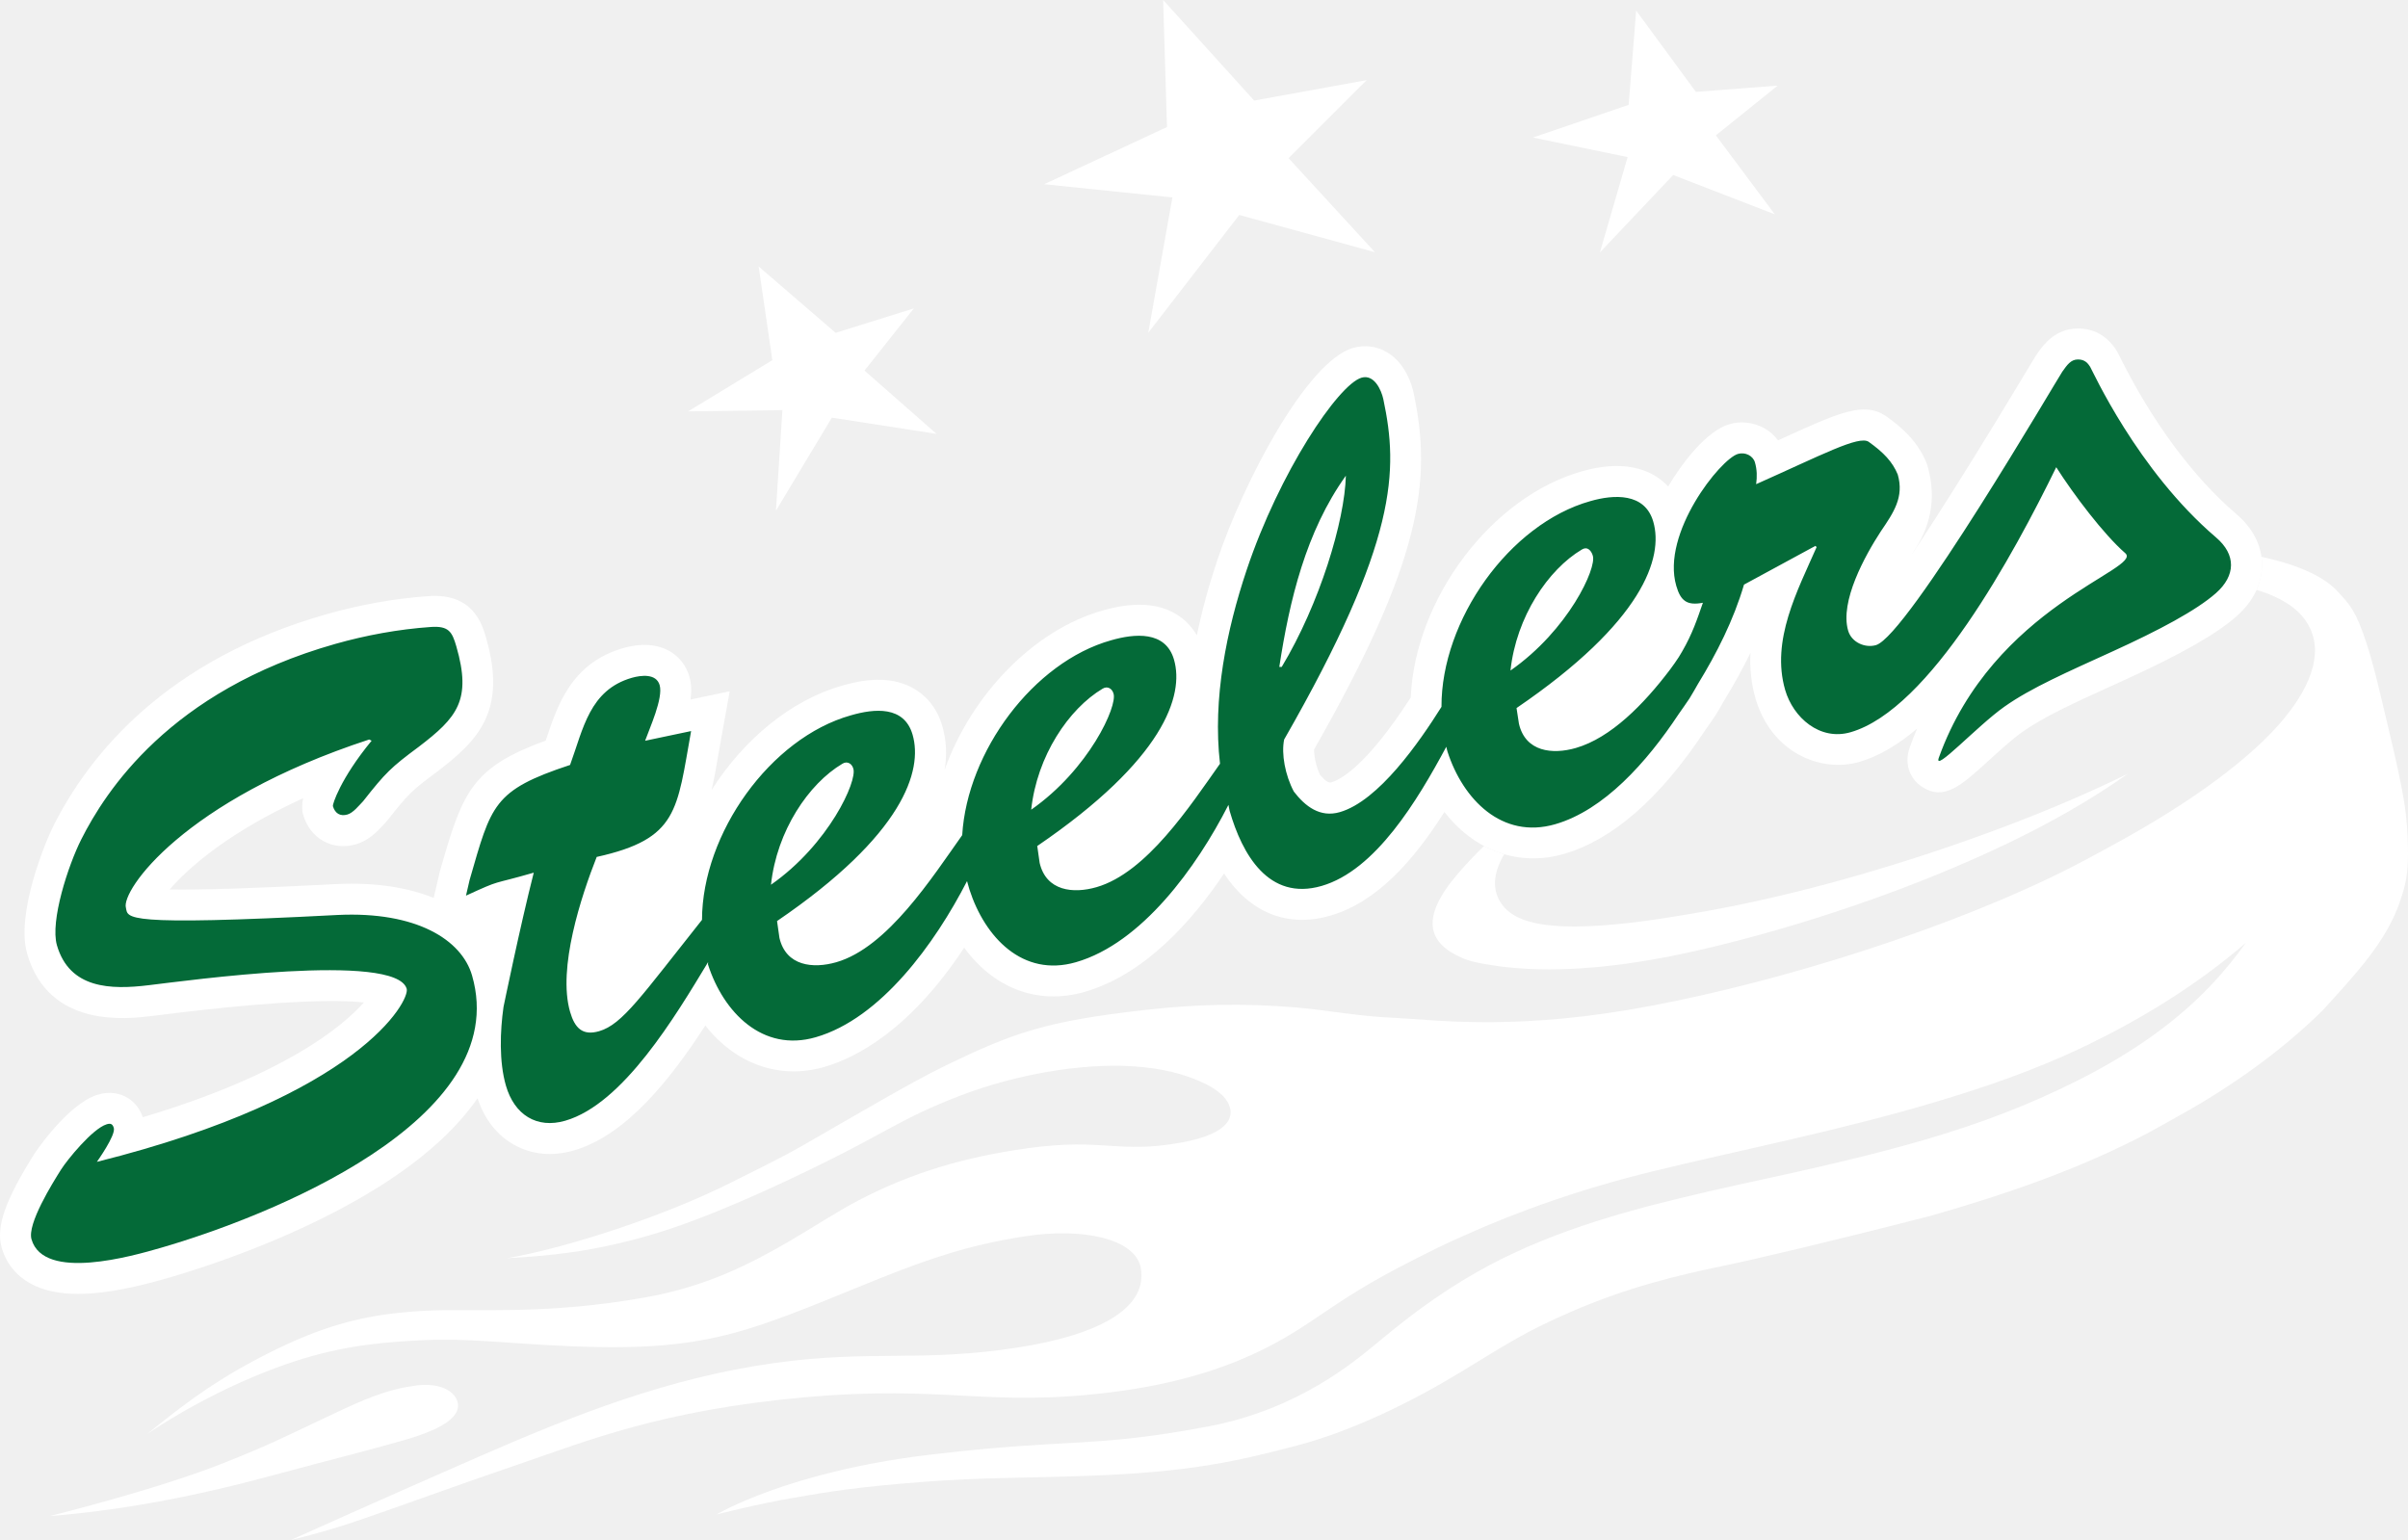
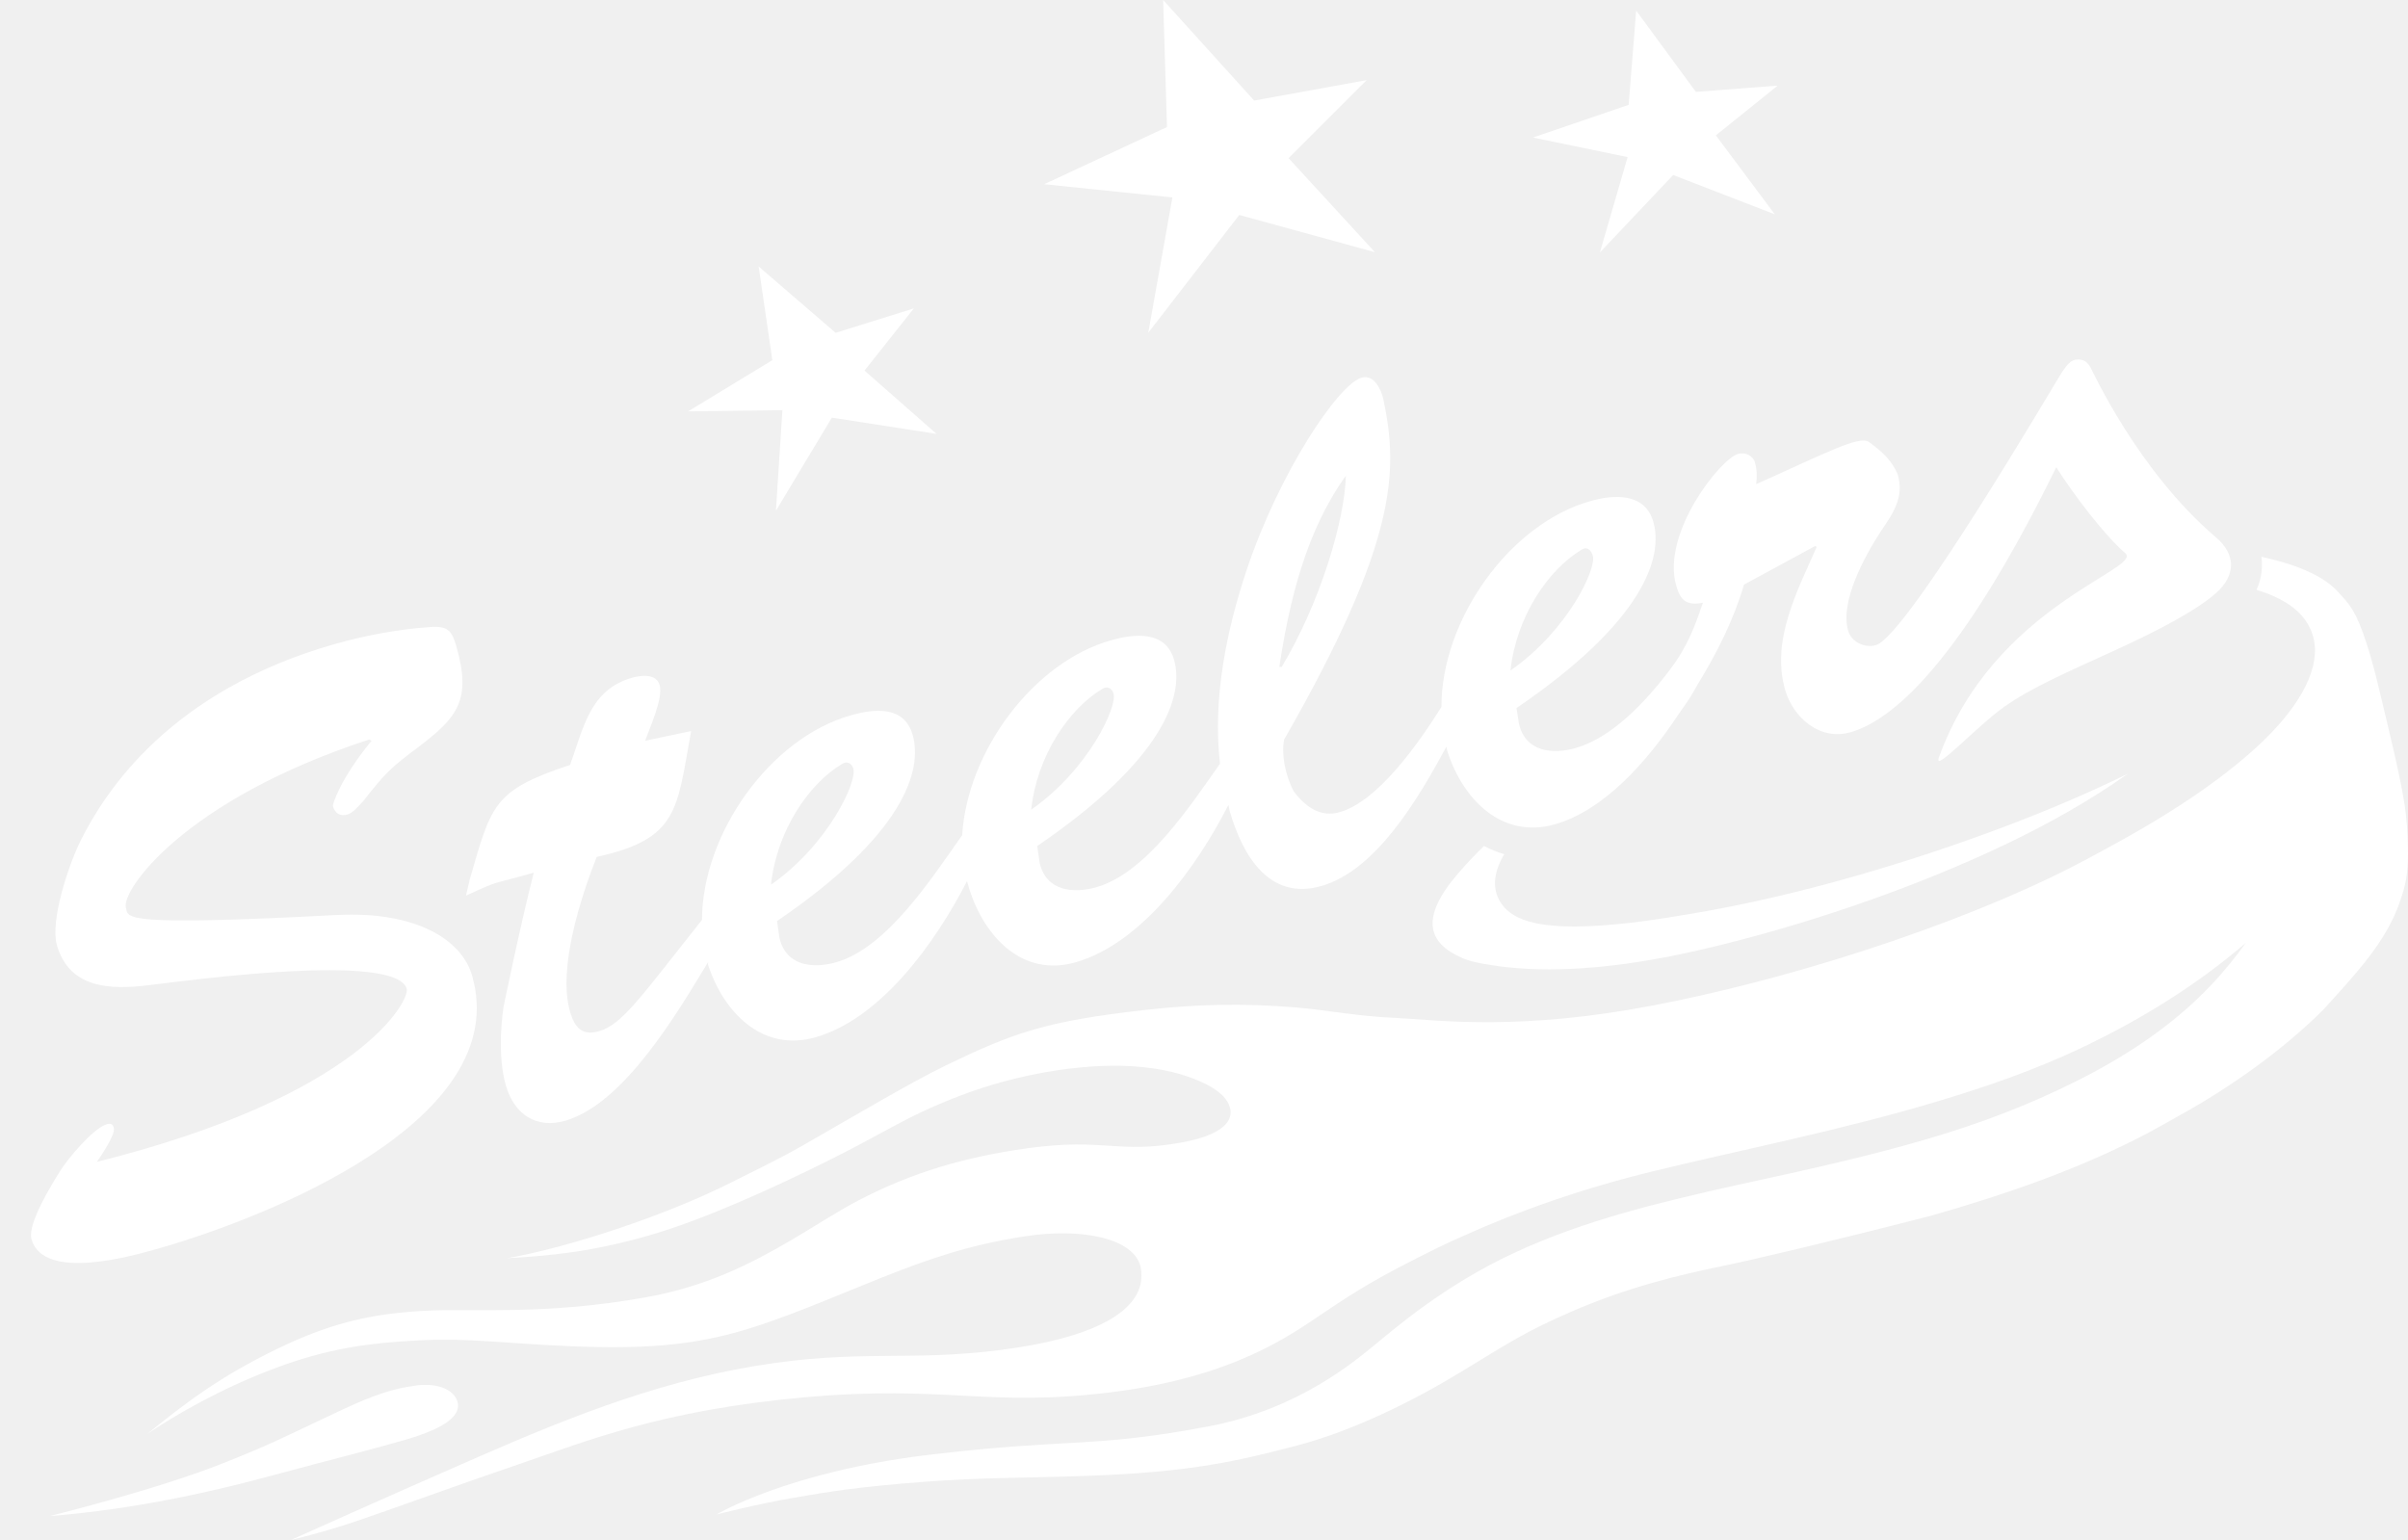
<svg xmlns="http://www.w3.org/2000/svg" version="1.1" baseProfile="basic" id="Layer_1" x="0px" y="0px" width="211.074px" height="135px" viewBox="0 0 211.074 135" xml:space="preserve">
  <g>
    <path fill="#FFFFFF" d="M127.802,76.581c0.754-0.874,1.512-1.675,2.28-2.419     c0.57,0.302,1.162,0.542,1.773,0.72c-0.878,1.478-1.058,2.837-0.466,3.975c1.041,1.997,3.957,2.897,11.479,2.044     c1.647-0.187,3.506-0.479,5.622-0.838c4.43-0.747,9.326-1.879,14.276-3.303c8.532-2.446,17.189-5.688,23.753-8.933     c-3.122,2.22-6.82,4.337-10.833,6.245c-7.595,3.612-16.186,6.553-23.713,8.48c-2.148,0.552-4.22,1.028-6.18,1.397     c-5.879,1.105-10.885,1.309-14.957,0.674c-0.968-0.149-1.934-0.316-2.698-0.656C125.143,82.664,124.455,80.459,127.802,76.581" />
    <polygon fill="#FFFFFF" points="140.24,22.131 146.662,15.341 155.572,18.789 150.404,11.866      155.82,7.508 148.654,8.056 143.42,0.927 142.759,9.195 134.379,12.056 142.669,13.769    " />
    <polygon fill="#FFFFFF" points="102.768,17.307 100.652,29.171 108.628,18.845 120.519,22.108      112.951,13.866 119.794,7.025 109.934,8.817 101.956,0 102.293,11.139 91.531,16.149    " />
    <polygon fill="#FFFFFF" points="68.582,35.955 68.014,44.773 72.917,36.612 82.091,38.034      75.778,32.487 80.1,27.038 73.25,29.178 66.5,23.36 67.7,31.576 60.32,36.062    " />
    <path fill="#FFFFFF" d="M210.429,78.85c-1.191,3.707-4.082,6.675-6.809,9.697     c-3.556,3.525-8.008,6.712-12.616,9.26c-0.828,0.459-1.753,0.996-2.709,1.506c-5.957,3.148-12.436,5.38-19.056,7.27     c-8.626,2.217-15.404,3.813-18.287,4.41c-3.831,0.791-8.25,1.843-13.149,3.963c-4.137,1.795-5.481,2.725-9.741,5.313     c-4.259,2.593-9.53,5.186-14.374,6.452c-2.424,0.635-4.772,1.234-7.618,1.699c-2.846,0.467-6.169,0.795-10.667,0.955     c-5.973,0.214-9.184,0.135-14.337,0.521c-5.744,0.429-8.482,0.879-11.663,1.433c-3.175,0.555-6.59,1.436-6.59,1.436     s6.226-3.756,18.696-5.24c12.474-1.481,14.211-0.547,24.45-2.487c7.906-1.498,12.849-5.764,14.538-7.136     c1.689-1.371,6.061-5.204,12.179-8.043c6.205-2.9,12.866-4.471,19.604-5.979c13.3-2.861,21.242-4.859,29.725-9.102     c2.74-1.369,4.986-2.756,6.854-4.108c3.919-2.84,6.254-5.597,7.998-8.013c-4.475,3.848-9.288,6.715-13.74,8.881     c-4.969,2.416-9.527,3.872-13.003,4.928c-8.499,2.58-17.859,4.408-25.351,6.246c-6.096,1.493-11.712,3.463-16.625,5.694     c-0.716,0.322-1.433,0.64-2.121,0.979c-5.389,2.661-7.083,3.755-9.953,5.674c-2.866,1.923-7.857,5.66-18.697,6.996     c-10.835,1.34-14.413-0.68-26.895,0.443c-12.472,1.127-19.013,3.818-25.007,5.865c-5.992,2.043-10.89,3.863-14.324,5.018     C28.18,134.38,25.51,135,25.51,135s8.122-3.661,16.512-7.323c8.39-3.663,16.56-6.886,25.858-8.188     c8.403-1.176,12.951-0.057,21.285-1.352c7.483-1.159,10.257-3.372,10.785-5.471c0.137-0.537,0.134-1.164,0.018-1.648     c-0.611-2.457-5.108-3.416-10.143-2.637c-5.029,0.776-8.548,2.039-12.659,3.668c-4.11,1.633-8.688,3.675-12.758,4.781     c-4.07,1.107-8.107,1.449-14.37,1.186c-6.268-0.269-8.866-0.735-13.292-0.516c-4.425,0.223-8.044,0.711-12.708,2.469     c-4.663,1.759-8.61,4.035-11.145,5.745c3.521-2.847,6.381-5.013,11.293-7.413c4.912-2.403,8.534-3.141,12.969-3.387     c4.436-0.246,10.43,0.426,19.442-1.184c5.32-0.947,9.186-2.926,12.726-4.995c2.065-1.204,4.001-2.501,6.005-3.542     c4.454-2.316,9.047-3.748,14.796-4.54c6.633-0.911,7.874,0.511,13.407-0.49c5.543-1.003,4.599-3.277,3.494-4.259     c-0.433-0.381-1.036-0.768-1.907-1.139c-1.371-0.594-3.255-1.141-5.936-1.297c-4.387-0.258-10.108,0.69-15.088,2.609     c-2.507,0.962-4.29,1.854-5.988,2.771c-1.678,0.91-3.32,1.811-5.564,2.926c-4.513,2.245-10.763,5.13-15.696,6.542     c-4.933,1.413-8.547,1.771-12.381,1.981c5.307-0.921,13.949-3.739,19.806-6.725c1.892-0.964,3.985-1.944,6.115-3.165     c4.553-2.61,9.491-5.541,12.508-7c5.889-2.849,8.726-3.889,17.523-4.874c4.443-0.497,8.446-0.608,13.23-0.212     c2.513,0.209,5.419,0.775,8.52,0.904c3.114,0.129,9.786,1.117,20.583-0.697c10.792-1.816,25.771-6.223,37.082-11.641     c1.968-0.943,3.686-1.886,5.319-2.778c7.761-4.214,12.006-7.786,14.215-10.16c2.671-2.872,4.268-6.026,3.237-8.609     c-0.746-1.867-2.531-2.919-4.804-3.636c0.374-0.837,0.479-1.613,0.474-2.229c-0.002-0.205-0.017-0.427-0.05-0.664     c2.734,0.586,5.302,1.554,6.649,3.002c1.101,1.178,1.646,1.757,2.557,4.552c0.669,2.055,1.02,3.655,1.934,7.498     c0.64,2.678,1.088,4.689,1.365,6.378c0.248,1.535,0.318,2.828,0.339,4.009C211.104,76.031,211.001,77.238,210.429,78.85" />
    <path fill="#FFFFFF" d="M163.903,90.709c0,0-9.256,2.999-19.021,4.85     c-10.75,2.043-15.961,1.614-20.127,1.068c-2.136-0.281-5.249-1.412-6.896-3.238c-0.572-0.842-1.228-1.643-1.841-2.465     c0,0,0.266,0.803,0.716,2.086c0.477,1.375,1.166,3.211,1.985,5.188c0.616,1.482,2.237,1.893,3.945,2.256     c0.158,0.036,0.338,0.092,0.554,0.137c1.533,0.289,4.571,0.578,10.373-0.252c1.935-0.275,4.144-0.652,6.754-1.24     c2.92-0.658,5.925-1.493,8.711-2.413C157.261,93.966,163.903,90.709,163.903,90.709" />
    <path fill="#FFFFFF" d="M40.145,123.102c-0.092-0.863-1.094-1.867-3.456-1.672l-1.043,0.158     c-2.499,0.455-4.628,1.514-7.571,2.9c-3.138,1.478-4.279,2.102-8.631,3.828c-5.75,2.283-15.058,4.58-15.058,4.58     s1.948-0.116,5.252-0.574c3.305-0.459,8.052-1.311,13.719-2.842c6.479-1.752,8.441-2.187,12.186-3.269     C39.291,125.126,40.242,124.025,40.145,123.102" />
-     <path fill="#FFFFFF" d="M151.225,41.292l0.002,0.004L151.225,41.292 M164.603,54.525l0.001,0.003     L164.603,54.525 M129.464,65.054l0.002,0.005L129.464,65.054 M64.644,83.726l0.001,0.003L64.644,83.726z M5.425,108.336     L5.425,108.336L5.425,108.336z M6.85,113.427c-1.551,0-2.992-0.253-4.174-0.904c-1.26-0.695-2.132-1.777-2.521-3.128     c-0.532-1.828,0.283-4.164,2.909-8.324c0.027-0.043,2.873-4.281,5.463-5.094c1.134-0.355,1.998-0.093,2.523,0.19     c0.492,0.265,1.131,0.786,1.471,1.774c12.308-3.674,17.419-7.866,19.379-10.061c-2.212-0.242-7.051-0.246-17.565,1.06     c-0.397,0.05-0.725,0.09-0.966,0.118c-2.236,0.275-9.081,1.117-10.984-5.438c-1.015-3.529,1.574-9.785,2.322-11.268     c3.156-6.247,9.871-14.53,23.943-18.515c2.979-0.844,5.984-1.375,8.931-1.582l0.005,0c3.896-0.262,4.679,2.479,5.018,3.65     c1.861,6.422-0.703,9.004-4.247,11.714c-2.282,1.693-2.567,1.973-4.396,4.297l-0.192,0.219c-0.055,0.056-0.114,0.121-0.176,0.188     c-0.497,0.541-1.247,1.357-2.39,1.688c-2.073,0.598-4.019-0.494-4.629-2.588c-0.125-0.422-0.112-0.916-0.001-1.451     c-6.466,2.945-10.032,6.069-11.7,8.004c2.719,0.049,7.599-0.107,14.587-0.473c3.536-0.171,6.362,0.324,8.556,1.215l0.544-2.338     l0.201-0.697c1.81-6.278,2.705-8.454,9.076-10.759c0.017-0.049,0.033-0.098,0.048-0.146c0.987-2.965,2.215-6.655,6.742-7.965     c3.242-0.925,5.246,0.583,5.798,2.485c0.184,0.636,0.201,1.312,0.105,2.026l3.433-0.723l-0.715,3.966     c-0.095,0.528-0.182,1.031-0.265,1.509c-0.196,1.131-0.38,2.19-0.607,3.174c2.784-4.383,6.936-7.881,11.474-9.155     c2.534-0.736,4.561-0.666,6.172,0.223c1.256,0.692,2.146,1.845,2.577,3.334c0.369,1.28,0.413,2.563,0.202,3.832     c2.329-6.527,7.777-12.259,13.857-13.966c5.032-1.451,7.285,0.534,8.256,2.174c0.433-2.119,1.029-4.313,1.786-6.576     c2.297-6.868,7.856-17.447,11.898-18.614c1.026-0.295,2.095-0.156,3.007,0.393c1.661,1,2.188,2.984,2.311,3.568     c1.62,7.687,0.71,14.666-8.728,31.235c-0.007,0.55,0.145,1.429,0.52,2.225c0.421,0.508,0.748,0.73,0.978,0.666     c0.817-0.237,3.098-1.439,6.972-7.441c0.373-8.651,7.081-17.604,15.012-19.83c1.659-0.479,3.184-0.592,4.509-0.328     c1.224,0.243,2.264,0.817,3.045,1.654c1.147-1.941,3.322-4.871,5.373-5.46c0.991-0.291,2.095-0.169,3.014,0.336     c0.499,0.274,0.92,0.643,1.244,1.081c0.066-0.03,0.134-0.061,0.199-0.091c5.18-2.362,7.323-3.34,9.267-2.028l0.061,0.042     c1.271,0.909,2.676,2.099,3.476,4.037l0.099,0.282c0.923,3.194,0.013,5.686-1.213,7.485c-1.023,1.568,2.799-3.968,9.872-15.764     c0.778-1.299,0.852-1.418,0.957-1.566l0.049-0.067c0.494-0.692,1.523-2.133,3.529-2.133c1.391,0,2.511,0.625,3.327,1.855     c0.111,0.168,0.172,0.29,0.318,0.585c2.819,5.689,6.447,10.594,10.216,13.81c1.852,1.577,2.254,3.278,2.266,4.427     c0.012,1.162-0.365,2.894-2.227,4.544c-1.769,1.564-4.847,3.321-9.691,5.531l-1.207,0.55c-3.353,1.525-6,2.729-7.897,4.075     c-0.845,0.597-2.063,1.705-3.042,2.596c-2.305,2.096-3.826,3.483-5.777,2.178c-0.845-0.564-1.622-1.805-1.031-3.448     c0.201-0.56,0.415-1.103,0.643-1.63c-1.747,1.478-3.443,2.455-5.086,2.926c-3.387,0.972-7.711-0.841-9.082-5.564     c-0.392-1.357-0.512-2.695-0.444-4c-0.643,1.324-1.391,2.682-2.25,4.087c-0.266,0.473-0.496,0.867-0.765,1.309l-0.041,0.066     c-0.203,0.313-0.431,0.636-0.653,0.952c-0.112,0.159-0.224,0.316-0.327,0.468c-3.906,5.893-8.05,9.507-12.316,10.744     c-3.993,1.154-7.872-0.319-10.475-3.679c-2.662,4.199-5.887,7.897-10.001,9.089c-3.77,1.09-7.052-0.271-9.317-3.69     c-2.733,4.078-6.918,8.848-12.222,10.375c-4.104,1.186-7.984-0.339-10.552-3.879c-4.817,7.318-9.597,9.69-12.257,10.457     c-3.973,1.148-7.834-0.305-10.436-3.633c-2.989,4.616-6.887,9.613-11.522,10.952c-1.864,0.539-3.663,0.378-5.202-0.472     c-1.513-0.834-2.628-2.246-3.243-4.1c-1.616,2.337-4.099,4.771-7.781,7.203c-7.387,4.879-16.569,7.744-19.208,8.507     C12.352,112.719,9.446,113.427,6.85,113.427" />
-     <path fill="#046a38" d="M180.775,32.578c-0.361,0.505-13.592,23.179-16.337,23.976     c-0.959,0.276-2.147-0.246-2.44-1.273c-0.738-2.555,1.473-6.564,2.865-8.699c1.115-1.639,2.058-3.004,1.484-4.986     c-0.458-1.112-1.234-1.927-2.546-2.864c-0.861-0.582-4.095,1.146-9.866,3.713c0.09-0.649,0.08-1.269-0.105-1.91     c-0.166-0.577-0.85-0.929-1.485-0.743c-1.536,0.441-6.743,6.959-5.411,11.564c0.387,1.345,0.955,1.744,2.334,1.485     c-0.5,1.445-0.928,2.73-1.804,4.244c-0.123,0.181-0.189,0.347-0.317,0.53c-0.219,0.35-0.474,0.689-0.742,1.061     c-2.314,3.065-5.211,6.011-8.276,6.896c-2.045,0.589-4.412,0.343-4.985-2.122l-0.212-1.379     c11.113-7.575,12.892-13.206,11.987-16.337c-0.738-2.559-3.472-2.394-5.517-1.803c-7.093,1.991-13.08,10.441-13.048,18.035     c-1.943,3.089-5.506,8.242-8.912,9.229c-1.728,0.501-3.03-0.501-4.031-1.804c-0.764-1.443-1.107-3.305-0.849-4.562     c9.993-17.437,10.006-23.611,8.699-29.811c-0.179-0.853-0.819-2.224-1.91-1.91c-2.045,0.59-7.214,8.304-10.078,16.868     c-1.75,5.232-2.995,11.27-2.333,16.975c-2.618,3.701-6.44,9.555-10.821,10.82c-2.05,0.594-4.409,0.344-4.987-2.121l-0.212-1.485     c11.11-7.58,12.892-13.206,11.988-16.337c-0.738-2.559-3.471-2.288-5.517-1.697c-6.8,1.908-12.611,9.744-13.048,17.08     c-2.616,3.679-6.54,9.845-11.033,11.14c-2.045,0.59-4.409,0.338-4.986-2.123l-0.212-1.484     c11.109-7.575,12.786-13.206,11.881-16.338c-0.738-2.558-3.365-2.291-5.41-1.697c-7.062,1.982-13.029,10.367-13.049,17.929     c-5.283,6.642-6.968,9.171-9.018,9.761c-1.468,0.424-2.139-0.293-2.546-1.698c-1.107-3.831,0.976-10.138,2.334-13.579     c7.163-1.583,7.023-4.09,8.275-11.033l-4.031,0.849c0.381-1.083,1.604-3.731,1.273-4.881c-0.297-1.022-1.608-0.874-2.44-0.637     c-3.709,1.074-4.252,4.464-5.411,7.639c-6.769,2.232-6.9,3.496-8.805,10.078l-0.319,1.379c3.243-1.488,2.042-0.887,5.941-2.015     c-1.201,4.71-2.652,11.774-2.652,11.774c-0.297,2.093-0.399,4.787,0.212,6.896c0.738,2.559,2.708,3.799,5.198,3.076     c5.079-1.467,9.668-9.178,12.518-13.896c0.021,0.066-0.021,0.145,0,0.212c1.346,4.175,4.774,7.715,9.442,6.364     c5.707-1.645,10.461-8.233,13.261-13.685c0.063,0.248,0.134,0.499,0.212,0.742c1.349,4.181,4.667,7.715,9.335,6.366     c5.751-1.658,10.578-8.313,13.366-13.792c0.045,0.167,0.059,0.364,0.106,0.53c1.091,3.772,3.396,7.927,8.063,6.577     c4.736-1.372,8.407-7.509,10.927-12.199c0.039,0.141,0.061,0.284,0.106,0.424c1.349,4.18,4.773,7.715,9.441,6.365     c4.266-1.235,8.006-5.403,10.821-9.654c0.301-0.44,0.657-0.922,0.954-1.379c0.273-0.449,0.493-0.829,0.743-1.273     c1.628-2.658,3.114-5.577,4.031-8.699l6.259-3.395l0.106,0.106c-1.672,3.807-4.015,8.169-2.759,12.518     c0.705,2.428,3.043,4.486,5.729,3.713c6.961-1.999,14.336-15.661,18.034-23.233c1.52,2.389,4.161,5.889,6.048,7.532     c1.611,1.405-11.543,4.579-16.338,17.929c-0.51,1.417,3.373-2.792,5.729-4.456c2.351-1.668,5.572-3.064,9.548-4.88     c3.98-1.816,7.291-3.565,9.018-5.093c1.728-1.531,1.778-3.365,0-4.879c-6.917-5.903-10.862-14.701-11.033-14.958     c-0.182-0.275-0.431-0.643-1.067-0.643C181.513,31.511,181.188,32.002,180.775,32.578 M117.972,41.702     c-0.098,3.977-2.3,11.233-5.622,16.762h-0.213C113.024,52.663,114.467,46.595,117.972,41.702 M138.978,48.067     c0.301-0.006,0.541,0.303,0.636,0.637c0.378,1.069-2.139,6.535-7.213,10.078c0.509-4.718,3.306-8.856,6.258-10.609     C138.762,48.108,138.877,48.069,138.978,48.067 M37.77,54.963c-2.852,0.199-5.694,0.725-8.381,1.485     c-14.54,4.118-20.171,12.99-22.261,17.128c-1.154,2.283-2.746,7.178-2.139,9.287c1.112,3.828,4.718,3.913,8.063,3.502     c3.217-0.379,21.654-2.938,22.597,0.318c0.292,1.022-4.095,9.408-27.158,15.17c0,0,1.672-2.334,1.485-2.971     c-0.11-0.387-0.316-0.419-0.637-0.318c-1.251,0.393-3.469,3.145-3.981,3.955c-0.778,1.232-2.987,4.782-2.596,6.123     c1.069,3.709,8.86,1.465,11.352,0.743c9.208-2.661,30.944-11.156,27.264-23.87c-0.904-3.127-4.876-5.635-11.776-5.305     c-19.04,0.998-18.37,0.276-18.565-0.636c-0.428-1.468,4.995-9.403,21.324-14.746l0.212,0.106     c-2.767,3.365-3.433,5.601-3.395,5.729c0.187,0.641,0.637,0.925,1.273,0.742c0.514-0.148,1.006-0.785,1.379-1.167     c1.978-2.512,2.428-2.953,4.88-4.773c3.348-2.559,4.659-4.074,3.289-8.805C39.628,55.383,39.331,54.857,37.77,54.963      M96.967,60.267c0.3-0.005,0.538,0.193,0.636,0.53c0.378,1.07-2.142,6.637-7.213,10.185c0.505-4.72,3.301-8.853,6.259-10.609     C96.751,60.31,96.866,60.269,96.967,60.267 M74.158,66.845c0.3-0.006,0.538,0.196,0.637,0.53     c0.377,1.07-2.143,6.637-7.214,10.184c0.505-4.718,3.301-8.855,6.259-10.607C73.943,66.886,74.058,66.847,74.158,66.845" />
+     <path fill="#FFFFFF" d="M180.775,32.578c-0.361,0.505-13.592,23.179-16.337,23.976     c-0.959,0.276-2.147-0.246-2.44-1.273c-0.738-2.555,1.473-6.564,2.865-8.699c1.115-1.639,2.058-3.004,1.484-4.986     c-0.458-1.112-1.234-1.927-2.546-2.864c-0.861-0.582-4.095,1.146-9.866,3.713c0.09-0.649,0.08-1.269-0.105-1.91     c-0.166-0.577-0.85-0.929-1.485-0.743c-1.536,0.441-6.743,6.959-5.411,11.564c0.387,1.345,0.955,1.744,2.334,1.485     c-0.5,1.445-0.928,2.73-1.804,4.244c-0.123,0.181-0.189,0.347-0.317,0.53c-0.219,0.35-0.474,0.689-0.742,1.061     c-2.314,3.065-5.211,6.011-8.276,6.896c-2.045,0.589-4.412,0.343-4.985-2.122l-0.212-1.379     c11.113-7.575,12.892-13.206,11.987-16.337c-0.738-2.559-3.472-2.394-5.517-1.803c-7.093,1.991-13.08,10.441-13.048,18.035     c-1.943,3.089-5.506,8.242-8.912,9.229c-1.728,0.501-3.03-0.501-4.031-1.804c-0.764-1.443-1.107-3.305-0.849-4.562     c9.993-17.437,10.006-23.611,8.699-29.811c-0.179-0.853-0.819-2.224-1.91-1.91c-2.045,0.59-7.214,8.304-10.078,16.868     c-1.75,5.232-2.995,11.27-2.333,16.975c-2.618,3.701-6.44,9.555-10.821,10.82c-2.05,0.594-4.409,0.344-4.987-2.121l-0.212-1.485     c11.11-7.58,12.892-13.206,11.988-16.337c-0.738-2.559-3.471-2.288-5.517-1.697c-6.8,1.908-12.611,9.744-13.048,17.08     c-2.616,3.679-6.54,9.845-11.033,11.14c-2.045,0.59-4.409,0.338-4.986-2.123l-0.212-1.484     c11.109-7.575,12.786-13.206,11.881-16.338c-0.738-2.558-3.365-2.291-5.41-1.697c-7.062,1.982-13.029,10.367-13.049,17.929     c-5.283,6.642-6.968,9.171-9.018,9.761c-1.468,0.424-2.139-0.293-2.546-1.698c-1.107-3.831,0.976-10.138,2.334-13.579     c7.163-1.583,7.023-4.09,8.275-11.033l-4.031,0.849c0.381-1.083,1.604-3.731,1.273-4.881c-0.297-1.022-1.608-0.874-2.44-0.637     c-3.709,1.074-4.252,4.464-5.411,7.639c-6.769,2.232-6.9,3.496-8.805,10.078l-0.319,1.379c3.243-1.488,2.042-0.887,5.941-2.015     c-1.201,4.71-2.652,11.774-2.652,11.774c-0.297,2.093-0.399,4.787,0.212,6.896c0.738,2.559,2.708,3.799,5.198,3.076     c5.079-1.467,9.668-9.178,12.518-13.896c0.021,0.066-0.021,0.145,0,0.212c1.346,4.175,4.774,7.715,9.442,6.364     c5.707-1.645,10.461-8.233,13.261-13.685c0.063,0.248,0.134,0.499,0.212,0.742c1.349,4.181,4.667,7.715,9.335,6.366     c5.751-1.658,10.578-8.313,13.366-13.792c0.045,0.167,0.059,0.364,0.106,0.53c1.091,3.772,3.396,7.927,8.063,6.577     c4.736-1.372,8.407-7.509,10.927-12.199c0.039,0.141,0.061,0.284,0.106,0.424c1.349,4.18,4.773,7.715,9.441,6.365     c4.266-1.235,8.006-5.403,10.821-9.654c0.301-0.44,0.657-0.922,0.954-1.379c0.273-0.449,0.493-0.829,0.743-1.273     c1.628-2.658,3.114-5.577,4.031-8.699l6.259-3.395l0.106,0.106c-1.672,3.807-4.015,8.169-2.759,12.518     c0.705,2.428,3.043,4.486,5.729,3.713c6.961-1.999,14.336-15.661,18.034-23.233c1.52,2.389,4.161,5.889,6.048,7.532     c1.611,1.405-11.543,4.579-16.338,17.929c-0.51,1.417,3.373-2.792,5.729-4.456c2.351-1.668,5.572-3.064,9.548-4.88     c3.98-1.816,7.291-3.565,9.018-5.093c1.728-1.531,1.778-3.365,0-4.879c-6.917-5.903-10.862-14.701-11.033-14.958     c-0.182-0.275-0.431-0.643-1.067-0.643C181.513,31.511,181.188,32.002,180.775,32.578 M117.972,41.702     c-0.098,3.977-2.3,11.233-5.622,16.762h-0.213C113.024,52.663,114.467,46.595,117.972,41.702 M138.978,48.067     c0.301-0.006,0.541,0.303,0.636,0.637c0.378,1.069-2.139,6.535-7.213,10.078c0.509-4.718,3.306-8.856,6.258-10.609     C138.762,48.108,138.877,48.069,138.978,48.067 M37.77,54.963c-2.852,0.199-5.694,0.725-8.381,1.485     c-14.54,4.118-20.171,12.99-22.261,17.128c-1.154,2.283-2.746,7.178-2.139,9.287c1.112,3.828,4.718,3.913,8.063,3.502     c3.217-0.379,21.654-2.938,22.597,0.318c0.292,1.022-4.095,9.408-27.158,15.17c0,0,1.672-2.334,1.485-2.971     c-0.11-0.387-0.316-0.419-0.637-0.318c-1.251,0.393-3.469,3.145-3.981,3.955c-0.778,1.232-2.987,4.782-2.596,6.123     c1.069,3.709,8.86,1.465,11.352,0.743c9.208-2.661,30.944-11.156,27.264-23.87c-0.904-3.127-4.876-5.635-11.776-5.305     c-19.04,0.998-18.37,0.276-18.565-0.636c-0.428-1.468,4.995-9.403,21.324-14.746l0.212,0.106     c-2.767,3.365-3.433,5.601-3.395,5.729c0.187,0.641,0.637,0.925,1.273,0.742c0.514-0.148,1.006-0.785,1.379-1.167     c1.978-2.512,2.428-2.953,4.88-4.773c3.348-2.559,4.659-4.074,3.289-8.805C39.628,55.383,39.331,54.857,37.77,54.963      M96.967,60.267c0.3-0.005,0.538,0.193,0.636,0.53c0.378,1.07-2.142,6.637-7.213,10.185c0.505-4.72,3.301-8.853,6.259-10.609     C96.751,60.31,96.866,60.269,96.967,60.267 M74.158,66.845c0.3-0.006,0.538,0.196,0.637,0.53     c0.377,1.07-2.143,6.637-7.214,10.184c0.505-4.718,3.301-8.855,6.259-10.607C73.943,66.886,74.058,66.847,74.158,66.845" />
  </g>
</svg>
